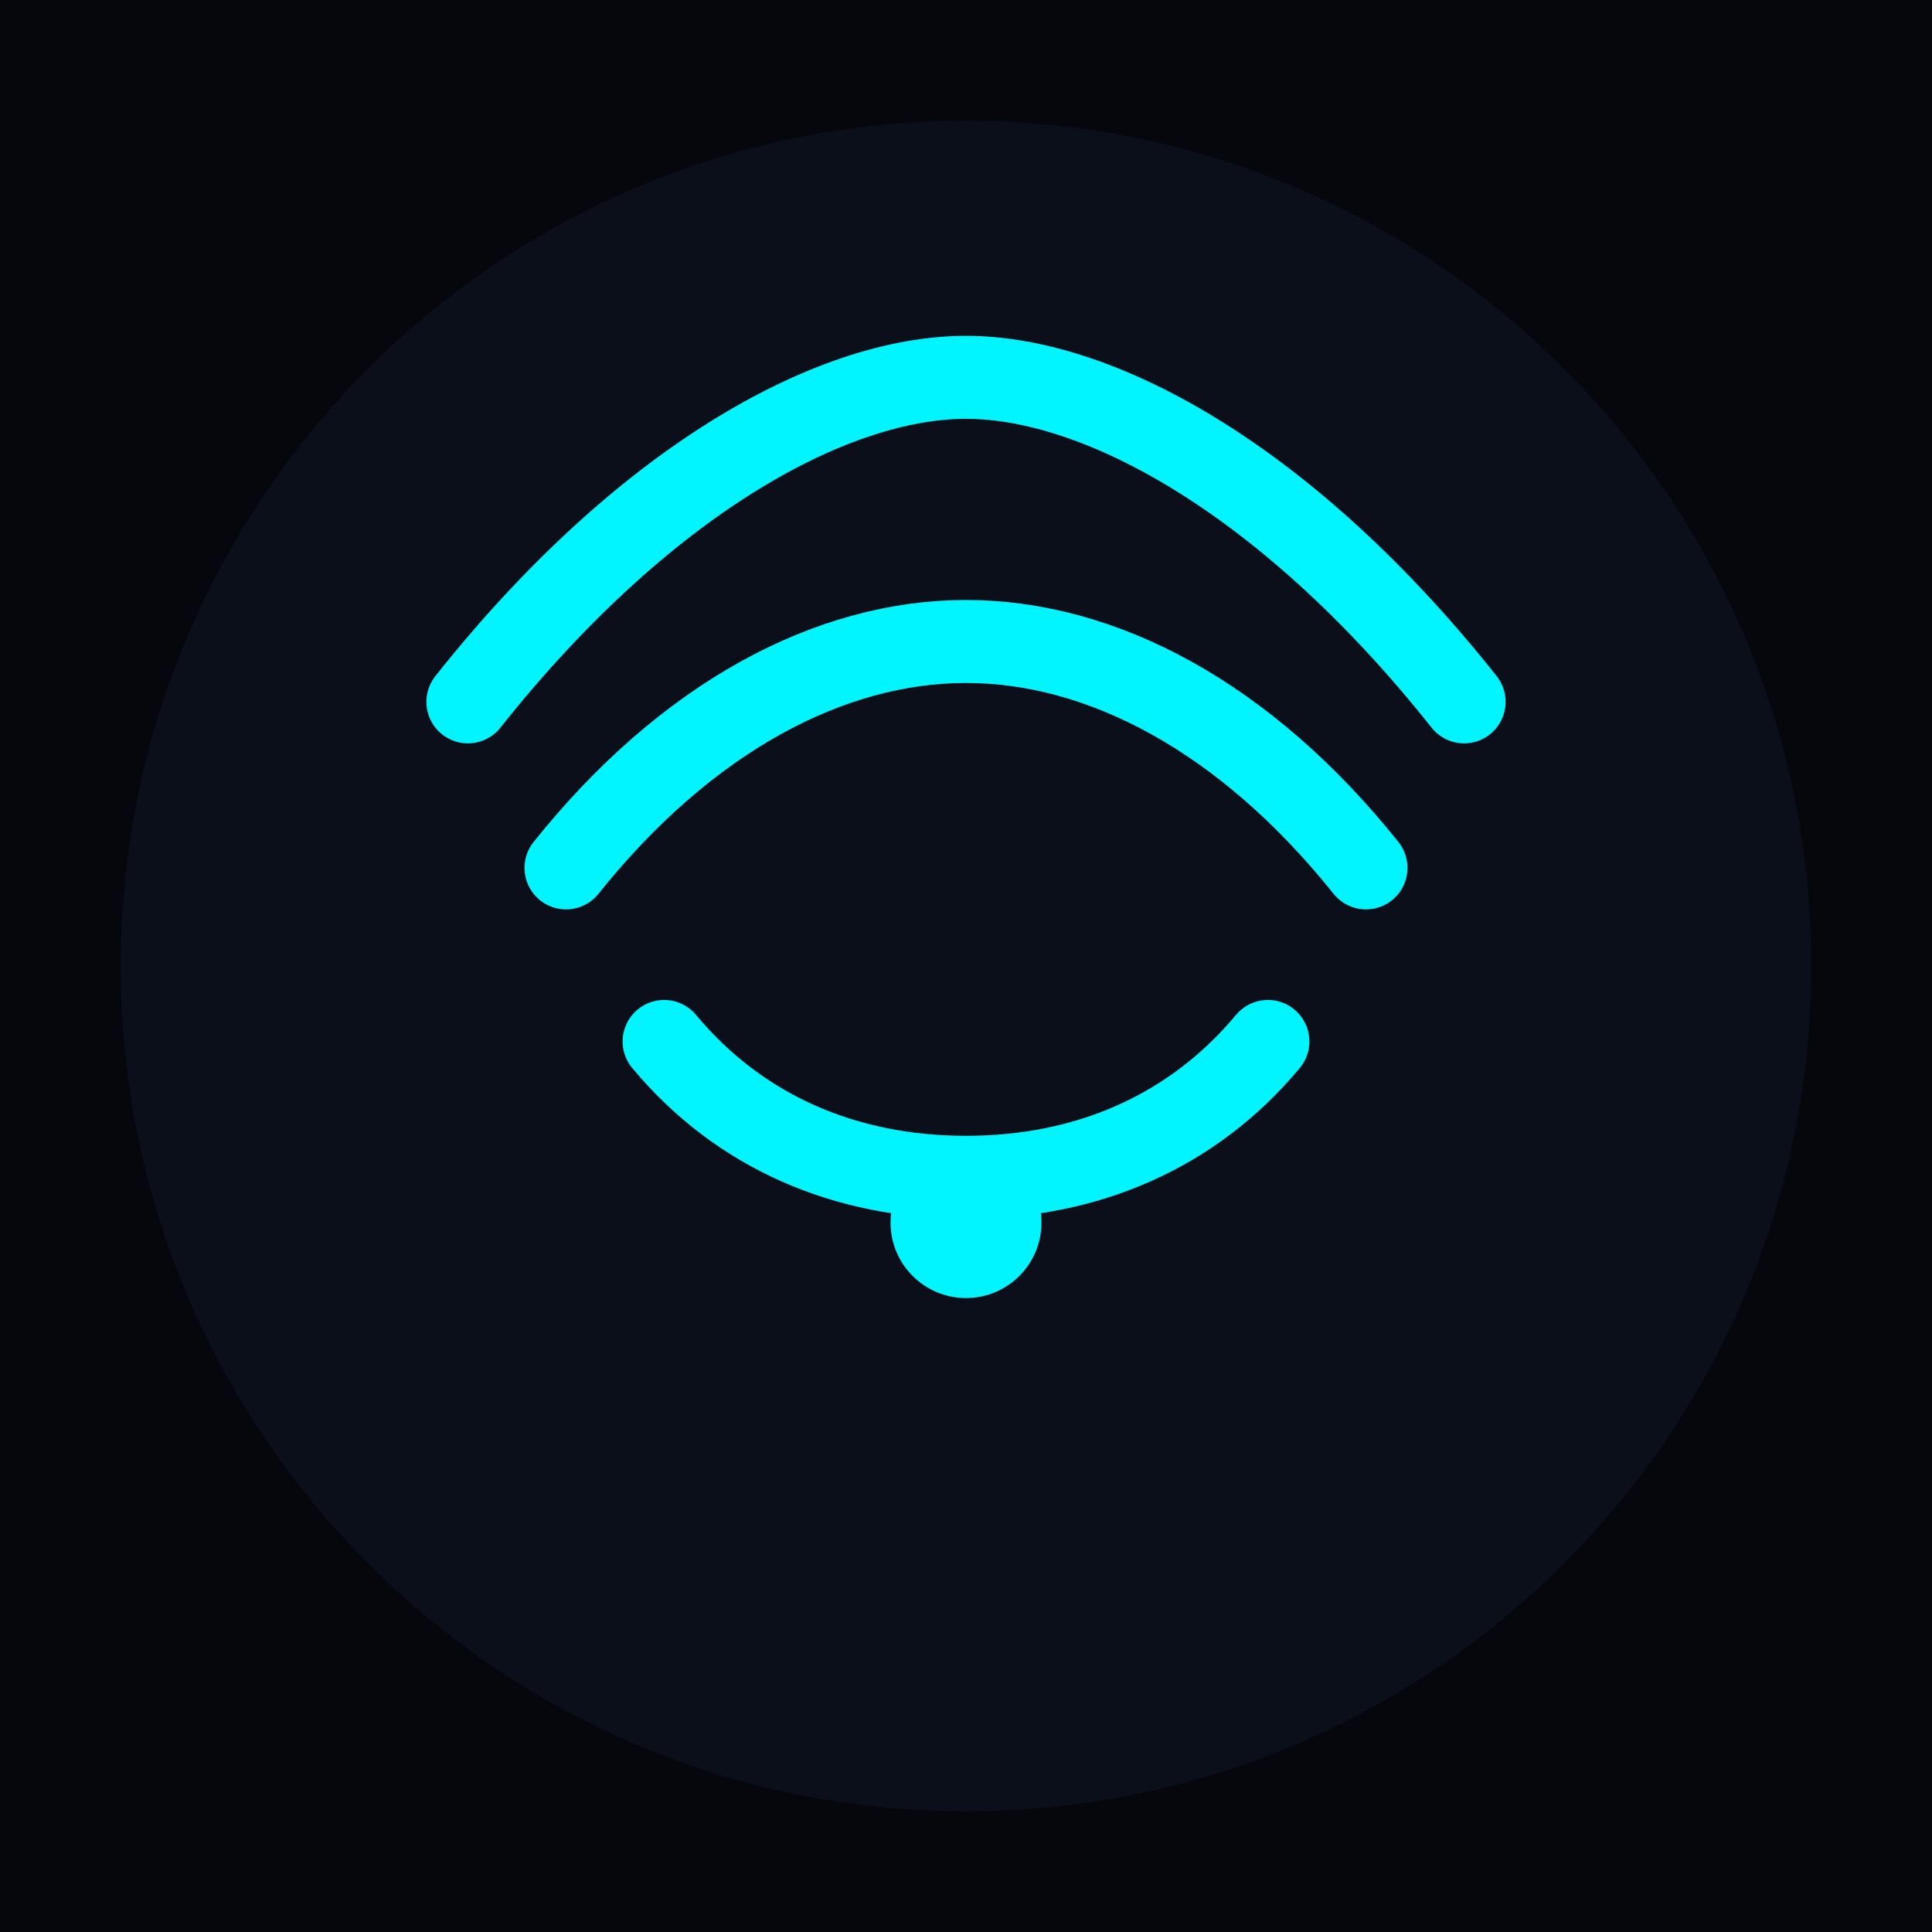
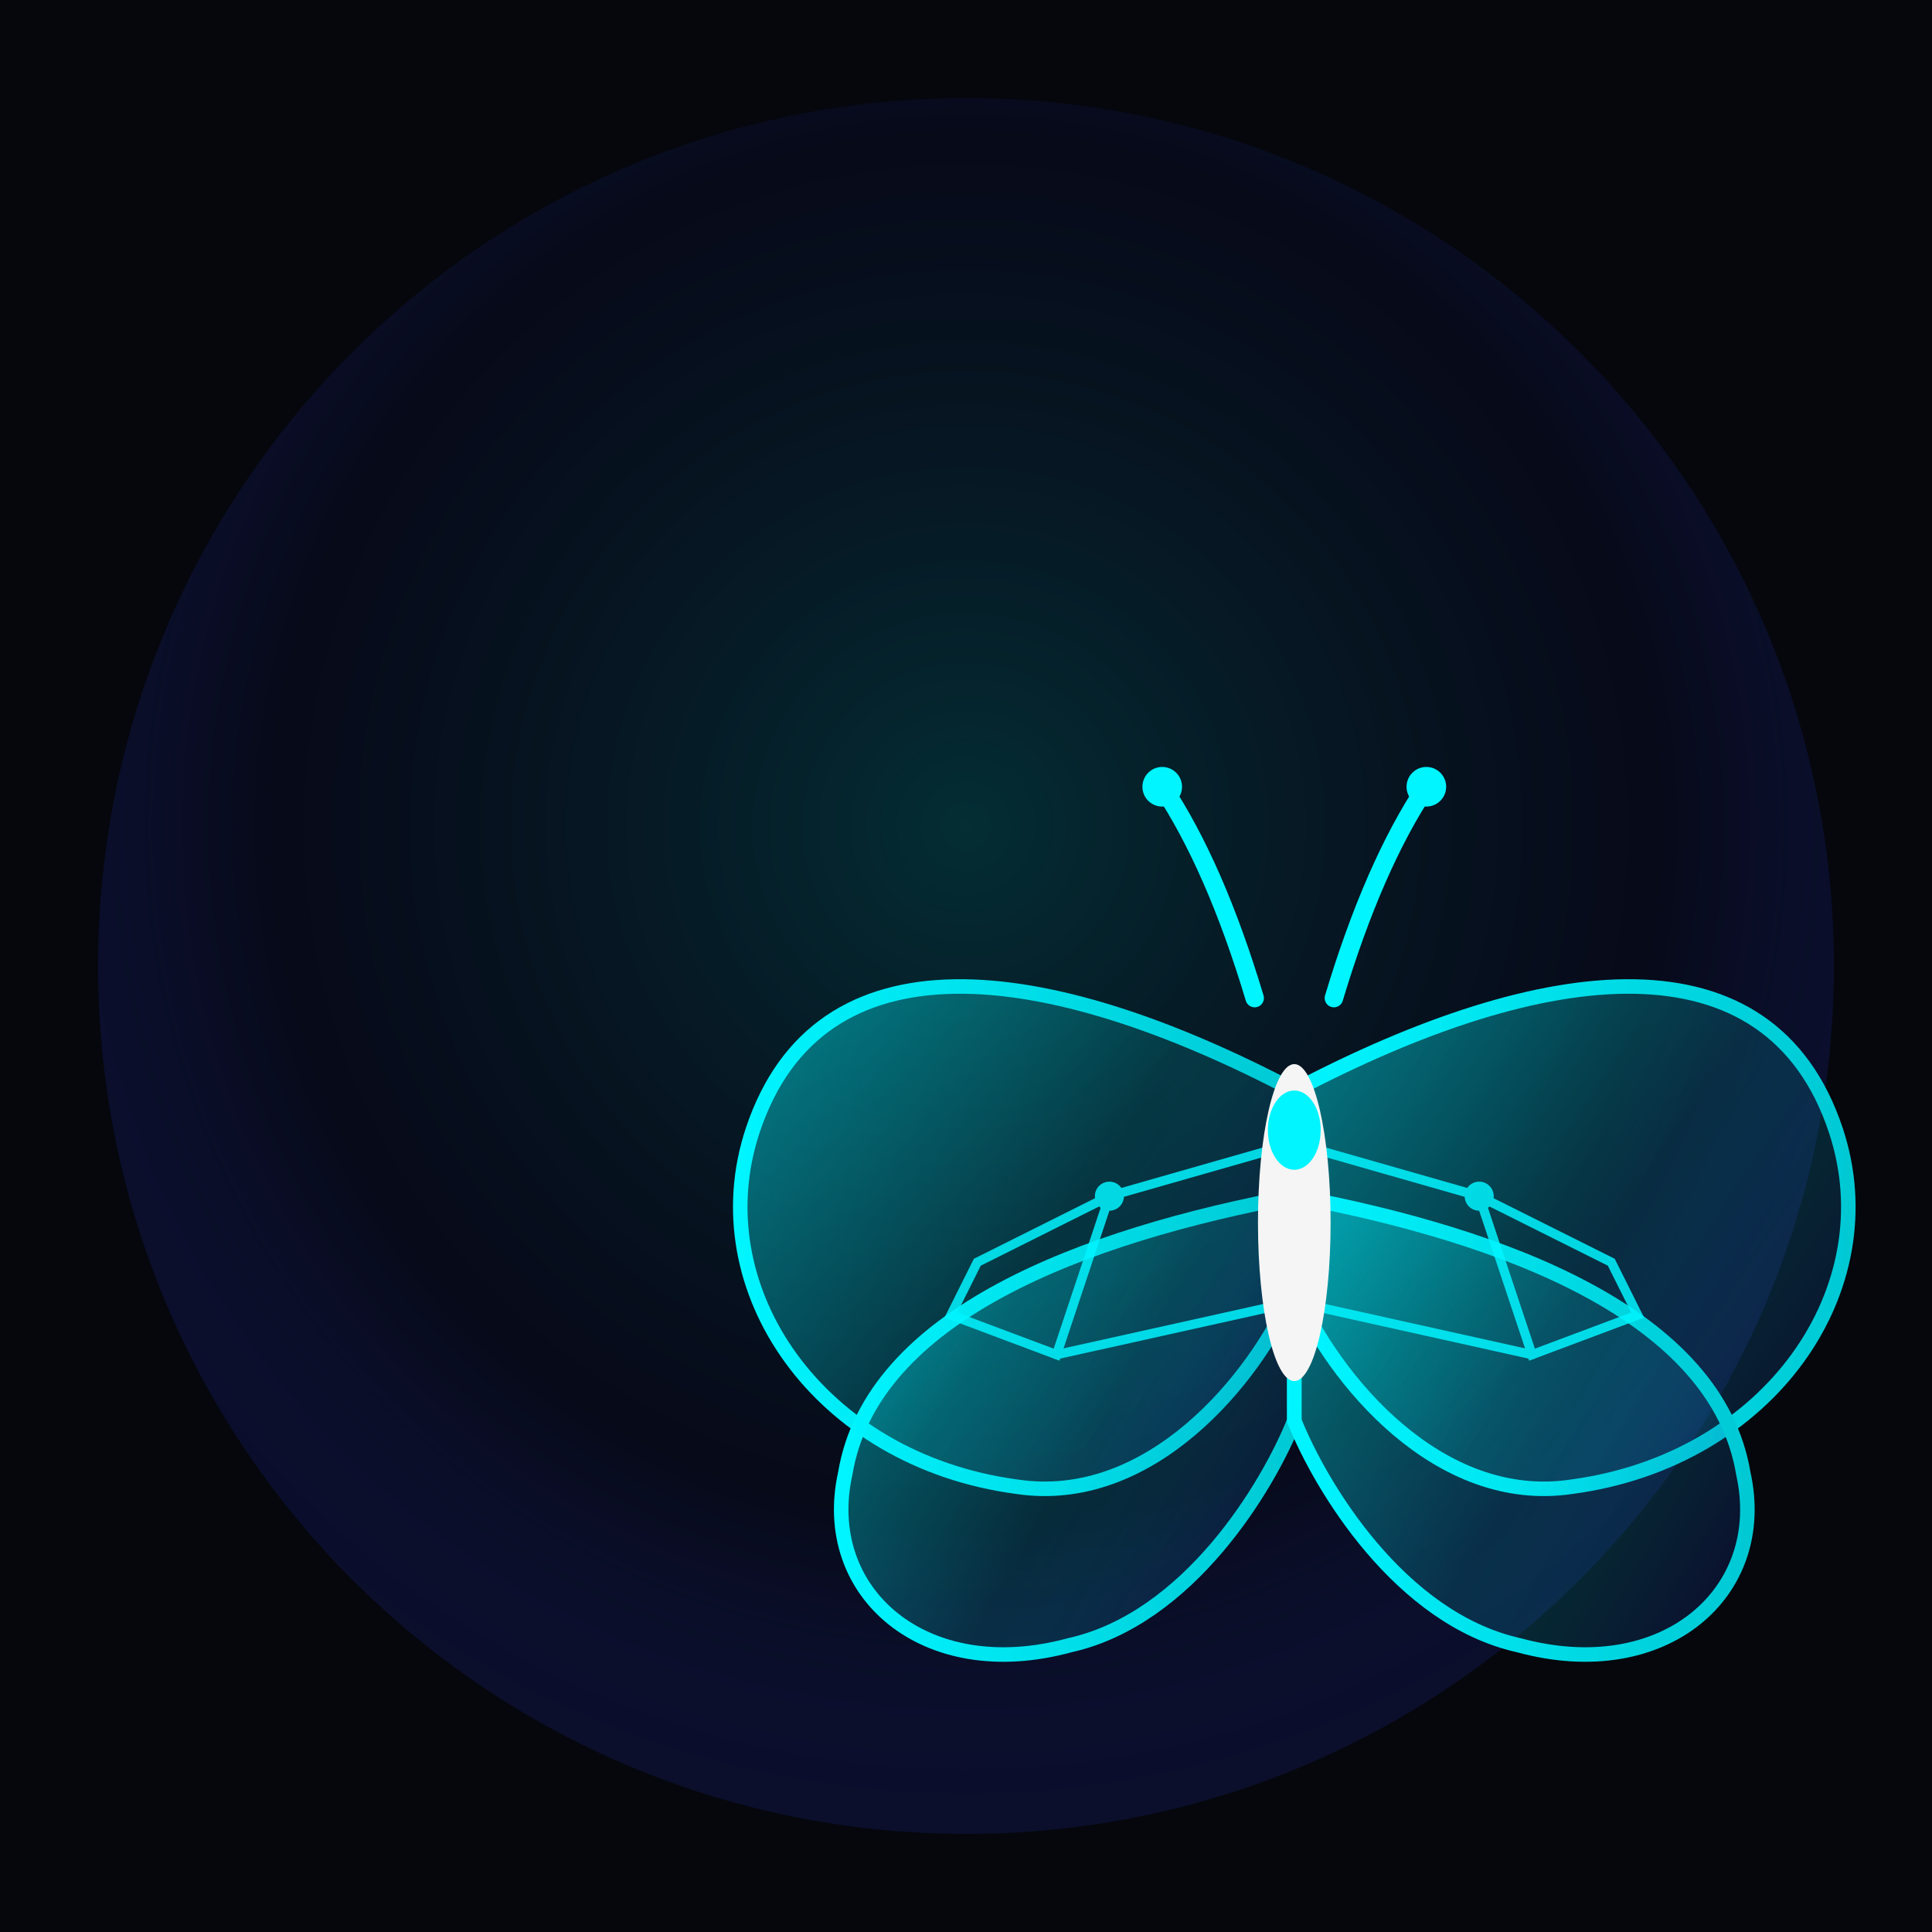
- <svg xmlns="http://www.w3.org/2000/svg" viewBox="0 0 512 512" role="img" aria-label="RadioApp maskable icon">
+ <svg xmlns="http://www.w3.org/2000/svg" viewBox="0 0 512 512" role="img" aria-label="Networx">
+   <defs>
+     <radialGradient id="bg" cx="50%" cy="42%" r="72%">
+       <stop offset="0%" stop-color="#00f5ff" stop-opacity="0.16" />
+       <stop offset="55%" stop-color="#1a237e" stop-opacity="0.10" />
+       <stop offset="100%" stop-color="#05070d" stop-opacity="1" />
+     </radialGradient>
+     <linearGradient id="nx-wing" x1="0%" y1="20%" x2="100%" y2="80%">
+       <stop offset="0%" stop-color="#00F5FF" stop-opacity="0.42" />
+       <stop offset="55%" stop-color="#00F5FF" stop-opacity="0.14" />
+       <stop offset="100%" stop-color="#1A237E" stop-opacity="0.28" />
+     </linearGradient>
+     <linearGradient id="nx-edge" x1="0%" y1="50%" x2="100%" y2="50%">
+       <stop offset="0%" stop-color="#00F5FF" />
+       <stop offset="100%" stop-color="#00C9D4" />
+     </linearGradient>
+   </defs>
  <rect width="512" height="512" fill="#05070d" />
-   <circle cx="256" cy="256" r="224" fill="#0a0f1a" />
-   <g fill="none" stroke="#00f5ff" stroke-width="22" stroke-linecap="round">
-     <path d="M176 276c20 24 48 36 80 36s60-12 80-36" />
-     <path d="M150 230c32-40 70-60 106-60s74 20 106 60" />
-     <path d="M124 186c46-58 96-86 132-86s86 28 132 86" />
+   <circle cx="256" cy="256" r="230" fill="url(#bg)" />
+   <g transform="translate(168 128) scale(1.75)">
+     <path d="M94 78 Q88 58 80 46" fill="none" stroke="#00F5FF" stroke-width="2.8" stroke-linecap="round" />
+     <path d="M106 78 Q112 58 120 46" fill="none" stroke="#00F5FF" stroke-width="2.8" stroke-linecap="round" />
+     <circle cx="80" cy="46" r="3" fill="#00F5FF" />
+     <circle cx="120" cy="46" r="3" fill="#00F5FF" />
+     <path d="M100 92 C62 72 28 68 18 98 C10 122 28 148 58 152 C78 155 94 136 100 122 Z" fill="url(#nx-wing)" stroke="url(#nx-edge)" stroke-width="2.2" stroke-linejoin="round" />
+     <path d="M100 92 C138 72 172 68 182 98 C190 122 172 148 142 152 C122 155 106 136 100 122 Z" fill="url(#nx-wing)" stroke="url(#nx-edge)" stroke-width="2.2" stroke-linejoin="round" />
+     <path d="M100 108 C68 114 36 126 32 150 C28 168 44 182 66 176 C84 172 96 152 100 142 Z" fill="url(#nx-wing)" stroke="url(#nx-edge)" stroke-width="2.2" stroke-linejoin="round" />
+     <path d="M100 108 C132 114 164 126 168 150 C172 168 156 182 134 176 C116 172 104 152 100 142 Z" fill="url(#nx-wing)" stroke="url(#nx-edge)" stroke-width="2.2" stroke-linejoin="round" />
+     <g fill="none" stroke="#00F5FF" stroke-width="1.4" stroke-linecap="round" opacity="0.85">
+       <path d="M52 118 L72 108 L64 132 L48 126 Z" />
+       <path d="M148 118 L128 108 L136 132 L152 126 Z" />
+       <path d="M72 108 L100 100 L128 108" />
+       <path d="M64 132 L100 124 L136 132" />
+       <circle cx="72" cy="108" r="2.2" fill="#00F5FF" stroke="none" />
+       <circle cx="128" cy="108" r="2.2" fill="#00F5FF" stroke="none" />
+       <circle cx="100" cy="100" r="2.6" fill="#00F5FF" stroke="none" />
+     </g>
+     <ellipse cx="100" cy="112" rx="5.5" ry="24" fill="#F5F5F5" />
+     <ellipse cx="100" cy="98" rx="4" ry="6" fill="#00F5FF" />
  </g>
-   <circle cx="256" cy="324" r="20" fill="#00f5ff" />
</svg>
